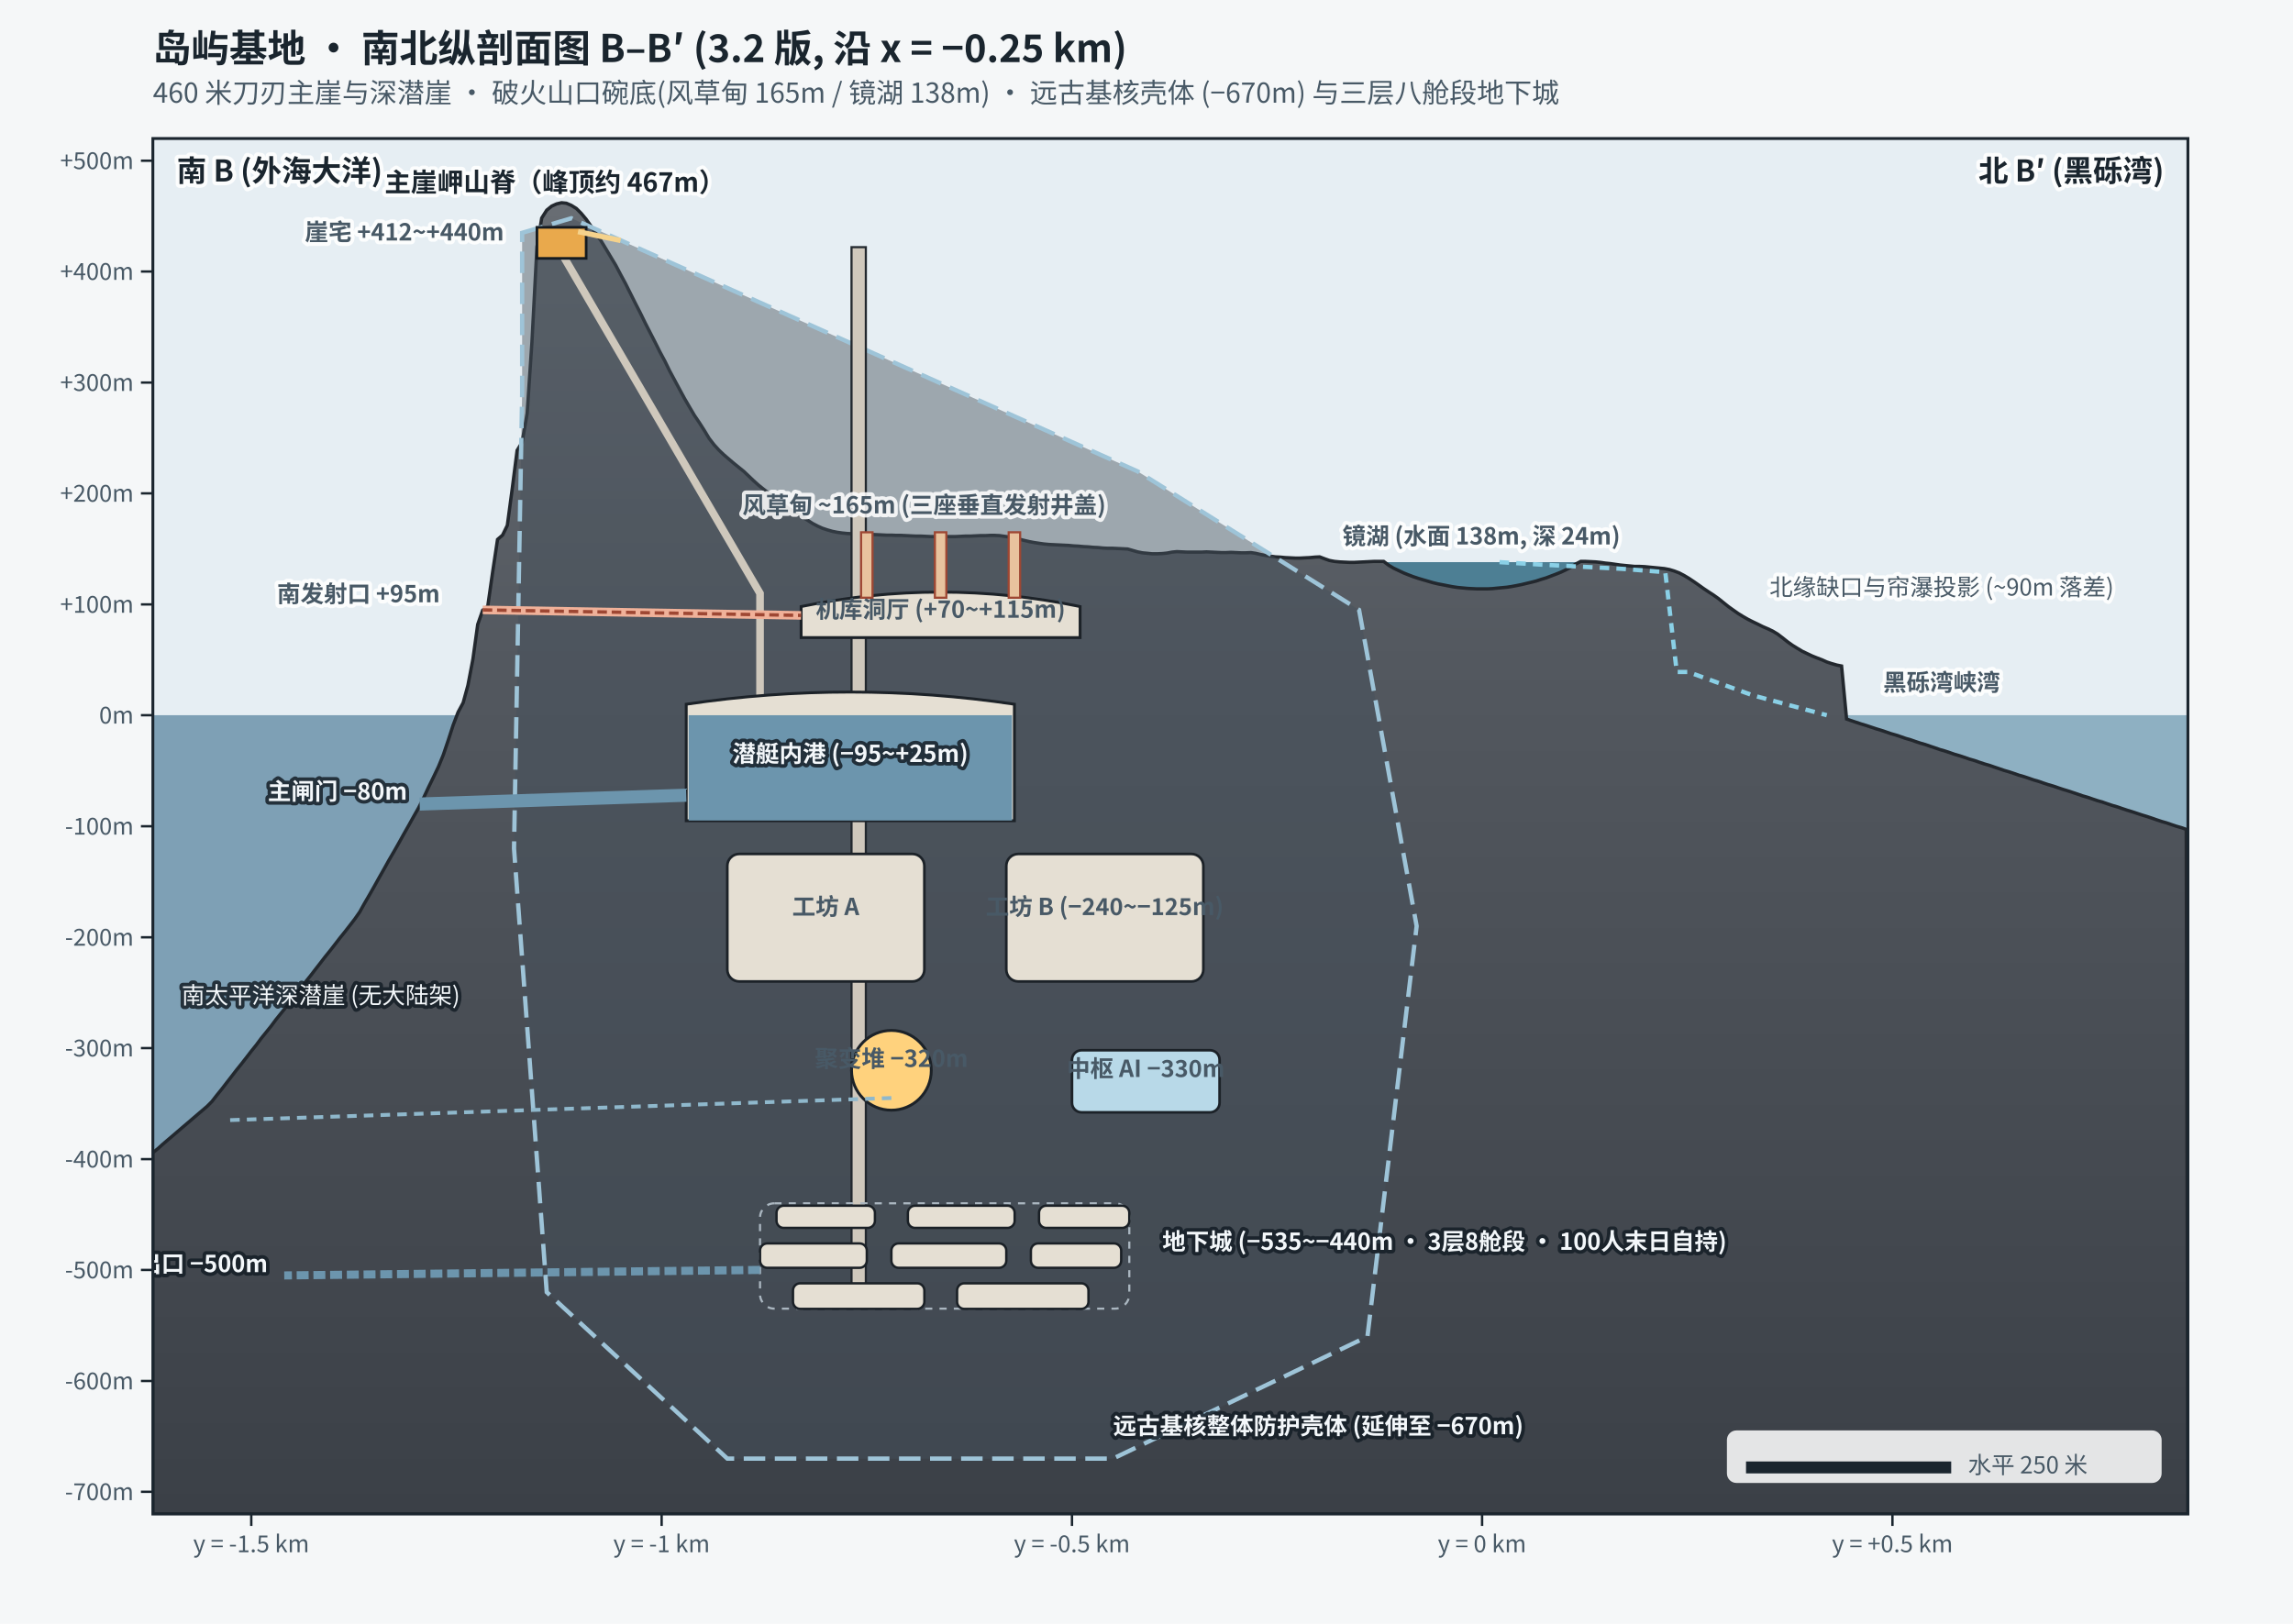
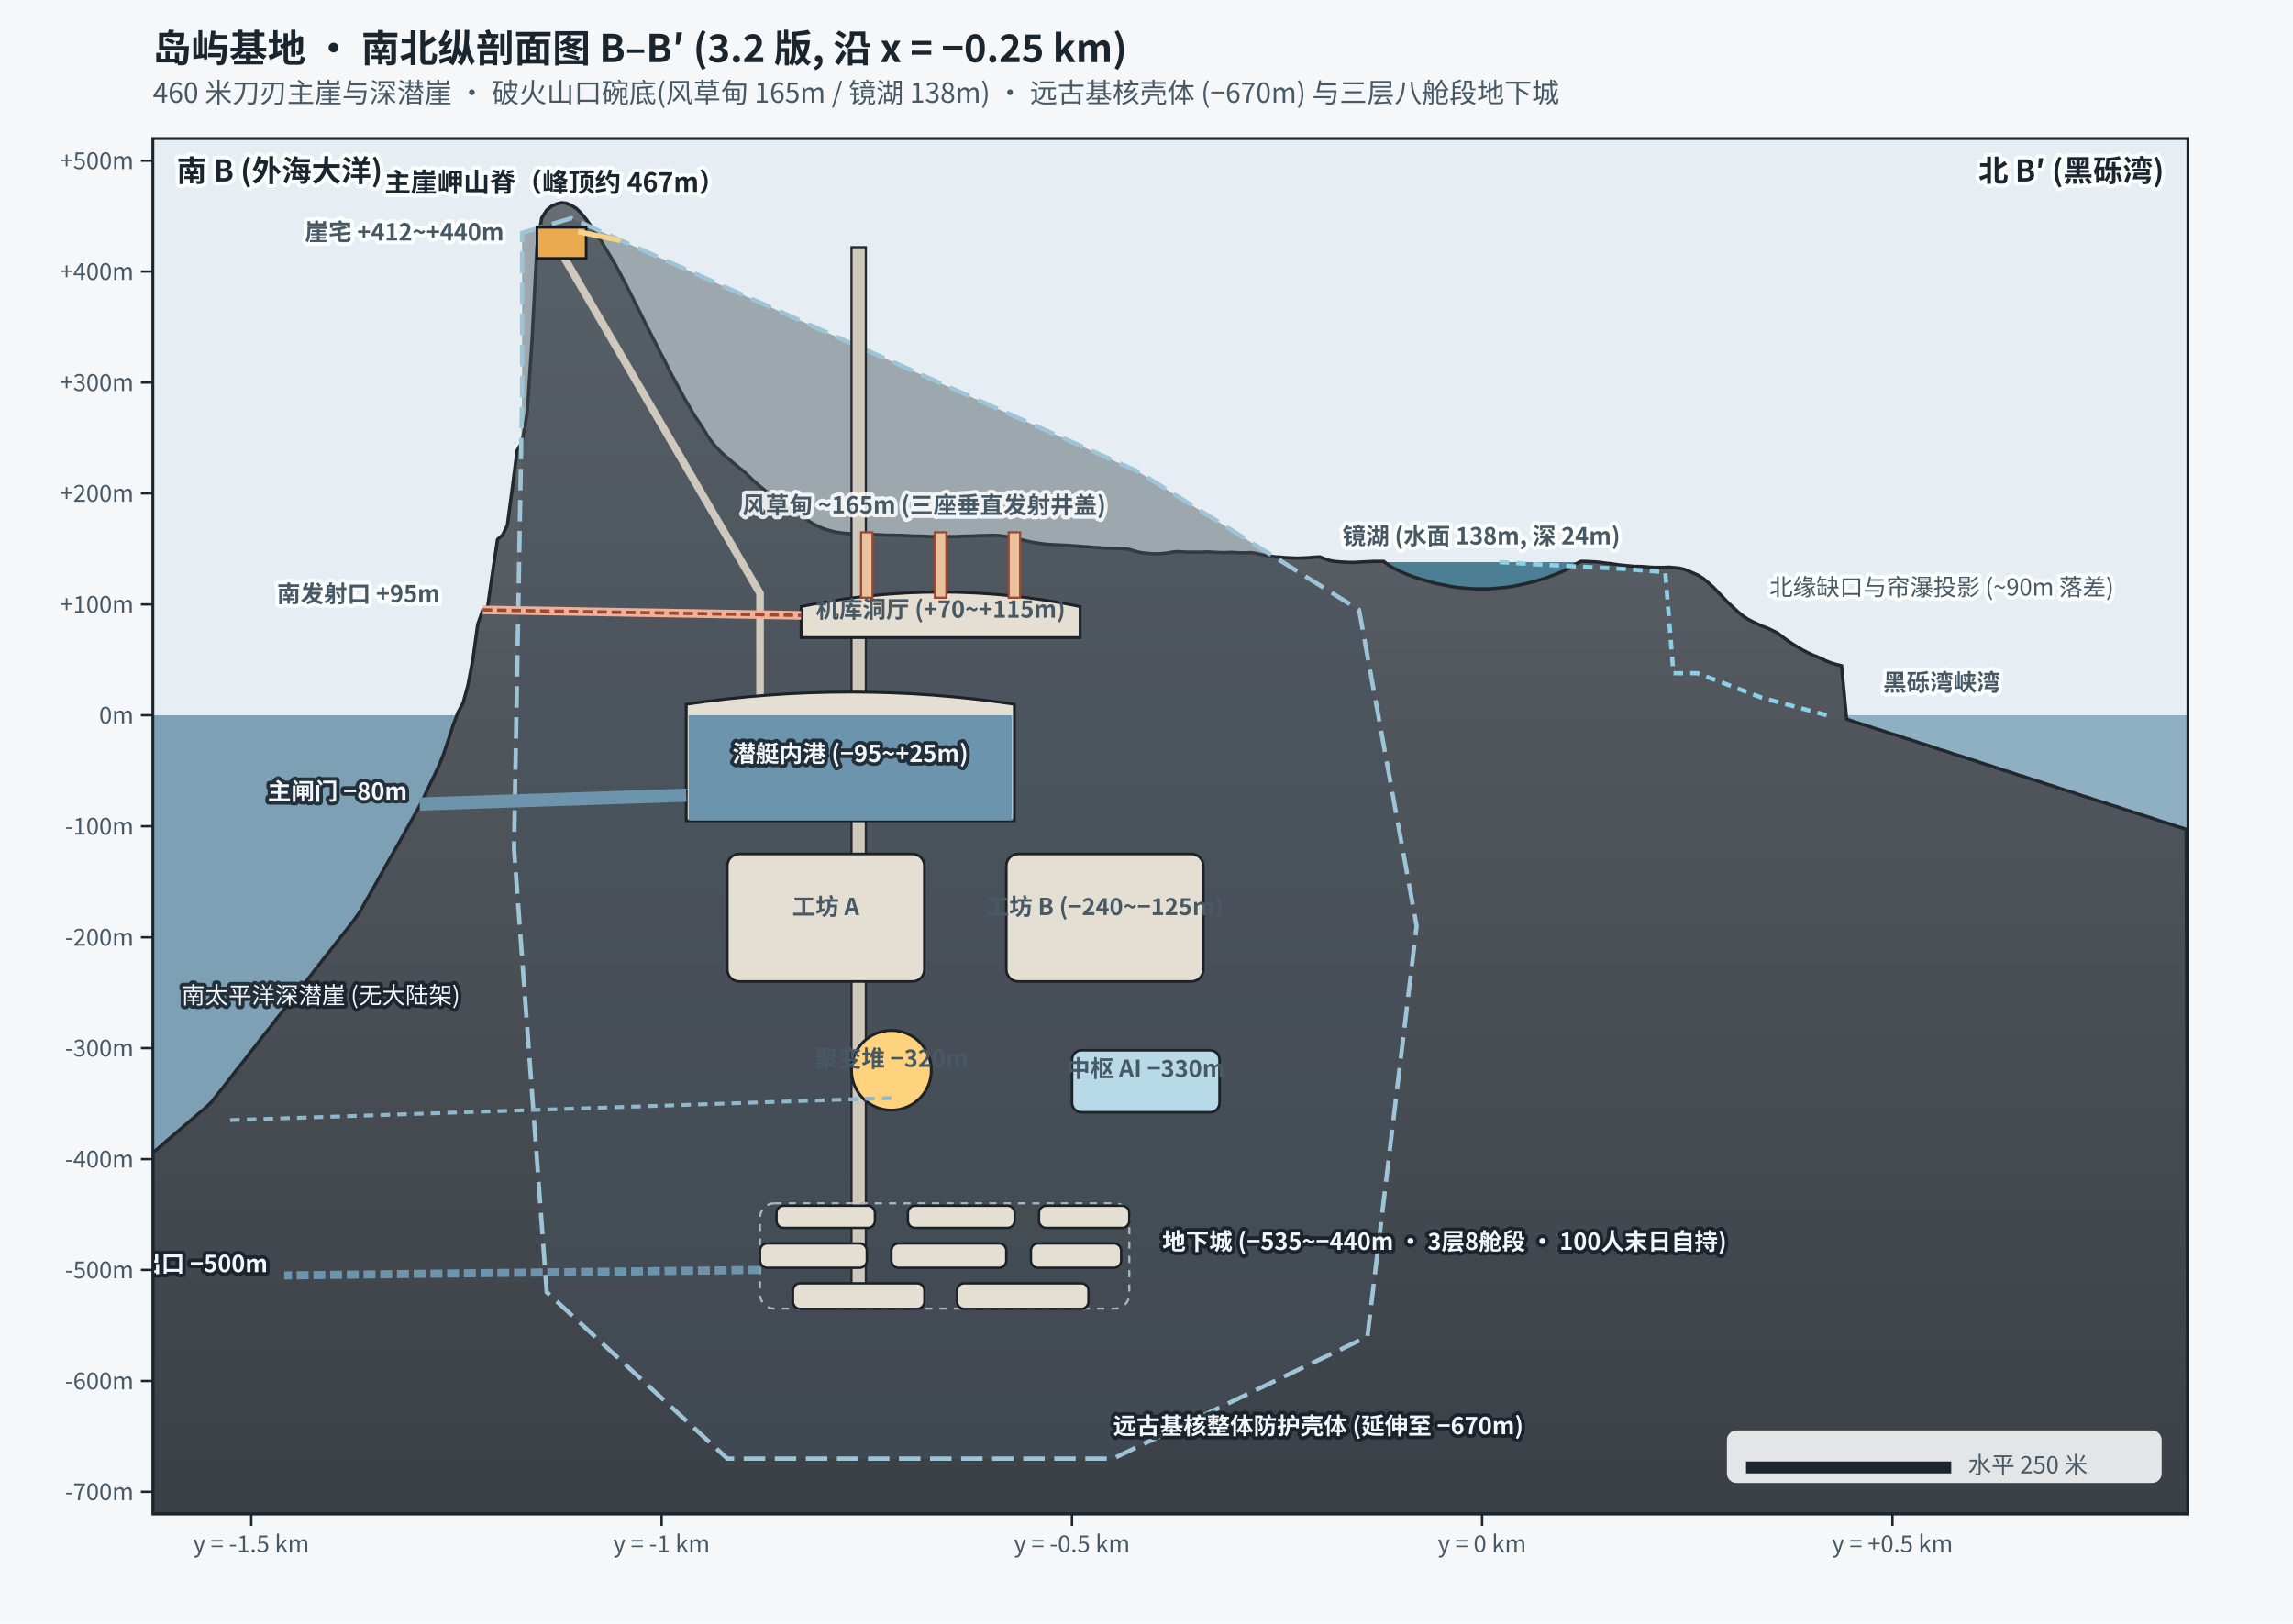
<svg xmlns="http://www.w3.org/2000/svg" viewBox="0 0 960 680">
  <defs>
    <style>
  text { font-family: 'Microsoft YaHei','PingFang SC','Noto Sans CJK SC',sans-serif; fill: #1a252e; }
  .title { font-size: 16px; font-weight: 700; }
  .sub { font-size: 11.5px; fill: #485966; }
  .t { font-size: 12.5px; }
  .s { font-size: 11px; }
  .xs { font-size: 9.8px; fill: #485966; }
  .b { font-weight: 700; }
  .mid { text-anchor: middle; }
  .end { text-anchor: end; }
  .halo { paint-order: stroke; stroke: rgba(255,255,255,.86); stroke-width: 3.2px; stroke-linejoin: round; }
  .dhalo { paint-order: stroke; stroke: rgba(226,236,242,.88); stroke-width: 3px; stroke-linejoin: round; }
  .whalo { fill: #f3f7fa; paint-order: stroke; stroke: rgba(20,30,38,.85); stroke-width: 3px; stroke-linejoin: round; }
</style>
    <clipPath id="secClip">
      <rect x="64" y="58" width="852" height="576" />
    </clipPath>
    <linearGradient id="rockGrad" x1="0" y1="0" x2="0" y2="1">
      <stop offset="0%" stop-color="#686d73" />
      <stop offset="35%" stop-color="#53585f" />
      <stop offset="100%" stop-color="#3b4047" />
    </linearGradient>
  </defs>
  <rect width="960" height="680" fill="#f5f7f8" />
  <text x="64" y="26" class="title">岛屿基地 · 南北纵剖面图 B–B′ (3.2 版, 沿 x = −0.25 km)</text>
  <text x="64" y="43" class="sub">460 米刀刃主崖与深潜崖 · 破火山口碗底(风草甸 165m / 镜湖 138m) · 远古基核壳体 (−670m) 与三层八舱段地下城</text>
  <g clip-path="url(#secClip)">
    <rect x="64" y="58" width="852" height="576" fill="#e6eef3" />
    <rect x="64" y="299.5" width="144.3" height="334.5" fill="#7ea0b5" />
    <rect x="764.2" y="299.5" width="151.8" height="334.5" fill="#8eb0c2" />
    <rect x="580" y="235.4" width="80.4" height="11.1" fill="#4d7f94" />
-     <path d="M64,634L64,482.7L66.1,481L68.1,479.2L70.2,477.4L72.2,475.7L74.3,473.9L76.4,472.1L78.4,470.4L80.5,468.6L82.6,466.8L84.6,465.1L86.7,463.3L88.7,461.3L90.8,458.6L92.9,456L94.9,453.4L97,450.7L99,448.1L101.1,445.5L103.2,442.8L105.2,440.2L107.3,437.6L109.3,434.9L111.4,432.3L113.5,429.7L115.5,427L117.6,424.4L119.7,421.8L121.7,419.1L123.8,416.5L125.8,413.9L127.9,411.2L130,408.6L132,406L134.1,403.3L136.1,400.7L138.2,398.1L140.3,395.4L142.3,392.8L144.4,390.2L146.5,387.5L148.5,384.9L150.6,381.9L152.6,378.3L154.7,374.7L156.8,371L158.8,367.4L160.9,363.7L162.9,360.1L165,356.5L167.1,352.8L169.1,349.2L171.2,345.5L173.2,341.9L175.3,338.2L177.4,334L179.4,329.7L181.5,325.4L183.6,321L185.6,316.1L187.7,309.9L189.7,303.7L191.8,298.2L193.9,294.3L195.9,287L198,276L200,261.5L202.1,255.5L204.2,253.9L206.2,239.9L208.3,225.9L210.4,224.1L212.4,220L214.5,204.3L216.5,188.6L218.6,185.2L220.7,173.1L222.7,143.3L224.8,103.4L226.8,91.3L228.9,88L231,86.3L233,85.4L235.1,84.9L237.1,85.1L239.2,86L241.3,87.3L243.3,89.3L245.4,91.8L247.5,94.8L249.5,97.7L251.6,100.8L253.6,104.1L255.7,107.6L257.8,111.1L259.8,114.9L261.9,118.8L263.9,122.8L266,127L268.1,131.1L270.1,135.2L272.2,139.3L274.3,143.4L276.3,147.4L278.4,151.3L280.4,155.4L282.5,159.3L284.6,163.2L286.6,166.9L288.7,170.5L290.7,173.9L292.8,177L294.9,180.3L296.9,183.6L299,186.3L301,188.5L303.1,190.5L305.2,192.3L307.2,194L309.3,195.7L311.4,197.4L313.4,199.3L315.5,201.3L317.5,203.1L319.6,204.8L321.7,206.4L323.7,207.8L325.8,209.4L327.8,211.1L329.9,212.7L332,214L334,215.3L336.1,216.6L338.2,217.9L340.2,219.2L342.3,220.3L344.3,221.2L346.4,221.9L348.5,222.5L350.5,222.9L352.6,223.2L354.6,223.4L356.7,223.5L358.8,223.6L360.8,223.7L362.9,223.8L364.9,223.8L367,223.9L369.1,224L371.1,224.1L373.2,224.1L375.3,224.2L377.3,224.2L379.4,224.3L381.4,224.4L383.5,224.5L385.6,224.5L387.6,224.6L389.7,224.7L391.7,224.7L393.8,224.7L395.9,224.7L397.9,224.7L400,224.7L402.1,224.6L404.1,224.5L406.2,224.5L408.2,224.4L410.3,224.3L412.4,224.3L414.4,224.2L416.5,224.2L418.5,224.3L420.6,224.6L422.7,224.9L424.7,225.4L426.8,225.8L428.8,226.3L430.9,226.8L433,227.2L435,227.5L437.1,227.8L439.2,228L441.2,228.1L443.3,228.2L445.3,228.3L447.4,228.4L449.5,228.6L451.5,228.7L453.6,228.9L455.6,229L457.7,229.2L459.8,229.3L461.8,229.5L463.9,229.6L466,229.6L468,229.7L470.1,229.8L472.1,229.9L474.2,230.5L476.3,231.1L478.3,231.5L480.4,231.7L482.4,231.9L484.5,231.9L486.6,231.8L488.6,231.6L490.7,231.2L492.7,231L494.8,231.1L496.9,231.2L498.9,231.2L501,231.2L503.1,231.2L505.1,231.1L507.2,231.2L509.2,231.3L511.3,231.4L513.4,231.4L515.4,231.3L517.5,231.4L519.5,231.5L521.6,231.5L523.7,231.4L525.7,231.7L527.8,232.2L529.9,232.6L531.9,232.9L534,233.2L536,233.3L538.1,233.5L540.2,233.6L542.2,233.7L544.3,233.7L546.3,233.6L548.4,233.5L550.5,233.3L552.5,233.2L554.6,234L556.6,234.7L558.7,235.1L560.8,235.3L562.8,235.4L564.9,235.5L567,235.5L569,235.4L571.1,235.3L573.1,235.2L575.2,235.1L577.3,235.1L579.3,235.1L581.4,236.7L583.4,237.9L585.5,238.9L587.6,239.9L589.6,240.7L591.7,241.5L593.8,242.2L595.8,242.8L597.9,243.4L599.9,244L602,244.5L604.1,244.9L606.1,245.3L608.2,245.7L610.2,246L612.3,246.2L614.4,246.4L616.4,246.5L618.5,246.6L620.5,246.6L622.6,246.6L624.7,246.5L626.7,246.3L628.8,246.1L630.9,245.9L632.9,245.6L635,245.2L637,244.8L639.1,244.3L641.2,243.8L643.2,243.3L645.3,242.6L647.3,242L649.4,241.2L651.5,240.4L653.5,239.6L655.6,238.6L657.7,237.5L659.7,236.2L661.8,235.1L663.8,235.1L665.9,235.2L668,235.3L670,235.5L672.1,235.8L674.1,236L676.2,236.3L678.3,236.6L680.3,236.8L682.4,237L684.4,237.2L686.5,237.2L688.6,237.3L690.6,237.5L692.7,237.7L694.8,237.9L696.8,238.1L698.9,238.5L700.9,239.1L703,239.9L705.1,241L707.1,242.2L709.2,243.6L711.2,245L713.3,246.5L715.4,247.9L717.4,249.2L719.5,250.7L721.6,252.4L723.6,254L725.7,255.5L727.7,256.9L729.8,258.2L731.9,259.4L733.9,260.4L736,261.4L738,262.4L740.1,263.3L742.2,264.3L744.2,265.5L746.3,267.1L748.3,268.7L750.4,270.2L752.5,271.5L754.5,272.7L756.6,273.7L758.7,274.7L760.7,275.5L762.8,276.3L764.8,277.2L766.9,277.9L769,278.5L771,278.9L773.1,301.1L775.1,301.8L777.2,302.5L779.3,303.2L781.3,303.8L783.4,304.5L785.5,305.2L787.5,305.8L789.6,306.5L791.6,307.2L793.7,307.8L795.8,308.5L797.8,309.2L799.9,309.8L801.9,310.5L804,311.2L806.1,311.8L808.1,312.5L810.2,313.2L812.2,313.9L814.3,314.5L816.4,315.2L818.4,315.9L820.5,316.5L822.6,317.2L824.6,317.9L826.7,318.5L828.7,319.2L830.8,319.9L832.9,320.5L834.9,321.2L837,321.9L839,322.6L841.1,323.2L843.2,323.9L845.2,324.6L847.3,325.2L849.4,325.9L851.4,326.6L853.5,327.2L855.5,327.9L857.6,328.6L859.7,329.2L861.7,329.9L863.8,330.6L865.8,331.2L867.9,331.9L870,332.6L872,333.3L874.1,333.9L876.1,334.6L878.2,335.3L880.3,335.9L882.3,336.6L884.4,337.3L886.5,337.9L888.5,338.6L890.6,339.3L892.6,339.9L894.7,340.6L896.8,341.3L898.8,341.9L900.9,342.6L902.9,343.3L905,344L907.1,344.6L909.1,345.3L911.2,346L913.3,346.6L915.3,347.3L916,634Z" fill="url(#rockGrad)" stroke="#23282e" stroke-width="1.4" />
+     <path d="M64,634L64,482.7L66.1,481L68.1,479.2L70.2,477.4L72.2,475.7L74.3,473.9L76.4,472.1L78.4,470.4L80.5,468.6L82.6,466.8L84.6,465.1L86.7,463.3L88.7,461.3L90.8,458.6L92.9,456L94.9,453.4L97,450.7L99,448.1L101.1,445.5L103.2,442.8L105.2,440.2L107.3,437.6L109.3,434.9L111.4,432.3L113.5,429.7L115.5,427L117.6,424.4L119.7,421.8L121.7,419.1L123.8,416.5L125.8,413.9L127.9,411.2L130,408.6L132,406L134.1,403.3L136.1,400.7L138.2,398.1L140.3,395.4L142.3,392.8L144.4,390.2L146.5,387.5L148.5,384.9L150.6,381.9L152.6,378.3L154.7,374.7L156.8,371L158.8,367.4L160.9,363.7L162.9,360.1L165,356.5L167.1,352.8L169.1,349.2L171.2,345.5L173.2,341.9L175.3,338.2L177.4,334L179.4,329.7L181.5,325.4L183.6,321L185.6,316.1L187.7,309.9L189.7,303.7L191.8,298.2L193.9,294.3L195.9,287L198,276L200,261.5L202.1,255.5L204.2,253.9L206.2,239.9L208.3,225.9L210.4,224.1L212.4,220L214.5,204.3L216.5,188.6L218.6,185.2L220.7,173.1L222.7,143.3L224.8,103.4L226.8,91.3L228.9,88L231,86.3L233,85.4L235.1,84.9L237.1,85.1L239.2,86L241.3,87.3L243.3,89.3L245.4,91.8L247.5,94.8L249.5,97.7L251.6,100.8L253.6,104.1L255.7,107.6L257.8,111.1L259.8,114.9L261.9,118.8L263.9,122.8L266,127L268.1,131.1L270.1,135.2L272.2,139.3L274.3,143.4L276.3,147.4L278.4,151.3L280.4,155.4L282.5,159.3L284.6,163.2L286.6,166.9L288.7,170.5L290.7,173.9L292.8,177L294.9,180.3L296.9,183.6L299,186.3L301,188.5L303.1,190.5L305.2,192.3L307.2,194L309.3,195.7L311.4,197.4L313.4,199.3L315.5,201.3L317.5,203.1L319.6,204.8L321.7,206.4L323.7,207.8L325.8,209.4L327.8,211.1L329.9,212.7L332,214L334,215.3L336.1,216.6L338.2,217.9L340.2,219.2L342.3,220.3L344.3,221.2L346.4,221.9L348.5,222.5L350.5,222.9L352.6,223.2L354.6,223.4L356.7,223.5L358.8,223.6L360.8,223.7L362.9,223.8L364.9,223.8L367,223.9L369.1,224L371.1,224.1L373.2,224.1L375.3,224.2L377.3,224.2L379.4,224.3L381.4,224.4L383.5,224.5L385.6,224.5L387.6,224.6L389.7,224.7L391.7,224.7L393.8,224.7L395.9,224.7L397.9,224.7L400,224.7L402.1,224.6L404.1,224.5L406.2,224.5L408.2,224.4L410.3,224.3L412.4,224.3L414.4,224.2L416.5,224.2L418.5,224.3L420.6,224.6L422.7,224.9L424.7,225.4L426.8,225.8L428.8,226.3L430.9,226.8L433,227.2L435,227.5L437.1,227.8L439.2,228L441.2,228.1L443.3,228.2L445.3,228.3L447.4,228.4L449.5,228.6L451.5,228.7L453.6,228.9L455.6,229L457.7,229.2L459.8,229.3L461.8,229.5L463.9,229.6L466,229.6L468,229.7L470.1,229.8L472.1,229.9L474.2,230.5L476.3,231.1L478.3,231.5L480.4,231.7L482.4,231.9L484.5,231.9L486.6,231.8L488.6,231.6L490.7,231.2L492.7,231L494.8,231.1L496.9,231.2L498.9,231.2L501,231.2L503.1,231.2L505.1,231.1L507.2,231.2L509.2,231.3L511.3,231.4L513.4,231.4L515.4,231.3L517.5,231.4L519.5,231.5L521.6,231.5L523.7,231.4L525.7,231.7L527.8,232.2L529.9,232.6L531.9,232.9L534,233.2L536,233.3L538.1,233.5L540.2,233.6L542.2,233.7L544.3,233.7L546.3,233.6L548.4,233.5L550.5,233.3L552.5,233.2L554.6,234L556.6,234.7L558.7,235.1L560.8,235.3L562.8,235.4L564.9,235.5L567,235.5L569,235.4L571.1,235.3L573.1,235.2L575.2,235.1L577.3,235.1L579.3,235.1L581.4,236.7L583.4,237.9L585.5,238.9L587.6,239.9L589.6,240.7L591.7,241.5L593.8,242.2L595.8,242.8L597.9,243.4L599.9,244L602,244.5L604.1,244.9L606.1,245.3L608.2,245.7L610.2,246L612.3,246.2L614.4,246.4L616.4,246.5L618.5,246.6L620.5,246.6L622.6,246.6L624.7,246.5L626.7,246.3L628.8,246.1L630.9,245.9L632.9,245.6L635,245.2L637,244.8L639.1,244.3L641.2,243.8L643.2,243.3L645.3,242.6L647.3,242L649.4,241.2L651.5,240.4L653.5,239.6L655.6,238.6L657.7,237.5L659.7,236.2L661.8,235.1L663.8,235.1L665.9,235.2L668,235.3L670,235.5L672.1,235.8L674.1,236L676.2,236.3L678.3,236.6L680.3,236.8L682.4,237L684.4,237.2L686.5,237.2L688.6,237.3L690.6,237.5L692.7,237.6L694.8,237.6L696.8,237.6L698.9,237.5L700.9,237.7L703,237.9L705.1,238.4L707.1,239.2L709.2,240.1L711.2,241L713.3,242.4L715.4,244.2L717.4,246L719.5,248.2L721.6,250.4L723.6,252.5L725.7,254.4L727.7,256.3L729.8,258L731.9,259.4L733.9,260.4L736,261.4L738,262.3L740.1,263.1L742.2,264.1L744.2,265.1L746.3,266.7L748.3,268.2L750.4,269.6L752.5,270.9L754.5,272.1L756.6,273.2L758.7,274.2L760.7,275L762.8,275.9L764.8,276.9L766.9,277.7L769,278.3L771,278.8L773.1,301.1L775.1,301.8L777.2,302.5L779.3,303.2L781.3,303.8L783.4,304.5L785.5,305.2L787.5,305.8L789.6,306.5L791.6,307.2L793.7,307.8L795.8,308.5L797.8,309.2L799.9,309.8L801.9,310.5L804,311.2L806.1,311.8L808.1,312.5L810.2,313.2L812.2,313.9L814.3,314.5L816.4,315.2L818.4,315.9L820.5,316.5L822.6,317.2L824.6,317.9L826.7,318.5L828.7,319.2L830.8,319.9L832.9,320.5L834.9,321.2L837,321.9L839,322.6L841.1,323.2L843.2,323.9L845.2,324.6L847.3,325.2L849.4,325.9L851.4,326.6L853.5,327.2L855.5,327.9L857.6,328.6L859.7,329.2L861.7,329.9L863.8,330.6L865.8,331.2L867.9,331.9L870,332.6L872,333.3L874.1,333.9L876.1,334.6L878.2,335.3L880.3,335.9L882.3,336.6L884.4,337.3L886.5,337.9L888.5,338.6L890.6,339.3L892.6,339.9L894.7,340.6L896.8,341.3L898.8,341.9L900.9,342.6L902.9,343.3L905,344L907.1,344.6L909.1,345.3L911.2,346L913.3,346.6L915.3,347.3L916,634Z" fill="url(#rockGrad)" stroke="#23282e" stroke-width="1.4" />
    <path d="M218.6,97.5L239.2,91.4L476.3,197.4L569,255.4L593.1,387.8L572.5,559.7L466,610.8L304.5,610.8L228.9,541.1L215.2,355.3L218.6,164.8Z" fill="#46515c" fill-opacity="0.45" stroke="#9ec4d8" stroke-width="1.8" stroke-dasharray="9 4" />
    <rect x="356.5" y="103.5" width="6" height="439.9" fill="#cfc8bc" stroke="#22282e" stroke-width="0.9" />
    <path d="M235.8,107.2 L318.2,248.5 L318.2,294.9 " fill="none" stroke="#cfc8bc" stroke-width="3.2" />
    <rect x="224.8" y="95.2" width="20.6" height="13" fill="#e9a94c" stroke="#141a20" stroke-width="1.1" />
    <line x1="242" y1="97" x2="259.8" y2="100.7" stroke="#f5d28c" stroke-width="2.2" />
    <path d="M335.4,267 V254 Q393.8,241.9 452.2,254 V267 Z" fill="#e5dfd3" stroke="#1c2228" stroke-width="1.2" />
    <rect x="360.5" y="222.9" width="4.8" height="27.4" fill="#e8c39e" stroke="#9e4733" stroke-width="0.9" />
    <rect x="391.4" y="222.9" width="4.8" height="27.4" fill="#e8c39e" stroke="#9e4733" stroke-width="0.9" />
    <rect x="422.3" y="222.9" width="4.8" height="27.4" fill="#e8c39e" stroke="#9e4733" stroke-width="0.9" />
    <line x1="202.1" y1="255.4" x2="335.4" y2="257.7" stroke="#f0b199" stroke-width="3.6" />
    <line x1="202.1" y1="255.4" x2="335.4" y2="257.7" stroke="#9e4733" stroke-width="1.4" stroke-dasharray="4 2" />
    <path d="M287.3,343.7 V294.9 Q356,284.7 424.7,294.9 V343.7 Z" fill="#e5dfd3" stroke="#1c2228" stroke-width="1.2" />
    <rect x="288.3" y="299.5" width="135.4" height="44.1" fill="#6c95ad" />
    <path d="M175.7,336.7 L287.3,333" stroke="#6c95ad" stroke-width="5.5" />
    <rect x="304.5" y="357.6" width="82.5" height="53.4" rx="5" fill="#e5dfd3" stroke="#1c2228" stroke-width="1.1" />
    <rect x="421.3" y="357.6" width="82.5" height="53.4" rx="5" fill="#e5dfd3" stroke="#1c2228" stroke-width="1.1" />
    <circle cx="373.2" cy="448.2" r="16.7" fill="#ffd27d" stroke="#1c2228" stroke-width="1.2" />
    <rect x="448.8" y="439.8" width="61.8" height="26" rx="4" fill="#b8d9e8" stroke="#1c2228" stroke-width="1.1" />
    <path d="M373.2,459.8 L94.9,469.1" fill="none" stroke="#8fb8cc" stroke-width="1.6" stroke-dasharray="4 3" />
    <rect x="318.2" y="503.9" width="154.6" height="44.1" rx="6" fill="none" stroke="#aab6c0" stroke-width="0.9" stroke-dasharray="3 3" />
    <rect x="325.1" y="504.9" width="41.2" height="9.3" rx="3" fill="#e5dfd3" stroke="#1a2026" stroke-width="1" />
    <rect x="380.1" y="504.9" width="44.7" height="9.3" rx="3" fill="#e5dfd3" stroke="#1a2026" stroke-width="1" />
    <rect x="435" y="504.9" width="37.8" height="9.3" rx="3" fill="#e5dfd3" stroke="#1a2026" stroke-width="1" />
    <rect x="318.2" y="520.7" width="44.7" height="10.2" rx="3" fill="#e5dfd3" stroke="#1a2026" stroke-width="1" />
    <rect x="373.2" y="520.7" width="48.1" height="10.2" rx="3" fill="#e5dfd3" stroke="#1a2026" stroke-width="1" />
    <rect x="431.6" y="520.7" width="37.8" height="10.2" rx="3" fill="#e5dfd3" stroke="#1a2026" stroke-width="1" />
    <rect x="332" y="537.4" width="55" height="10.7" rx="3" fill="#e5dfd3" stroke="#1a2026" stroke-width="1" />
    <rect x="400.7" y="537.4" width="55" height="10.7" rx="3" fill="#e5dfd3" stroke="#1a2026" stroke-width="1" />
    <path d="M318.2,531.8 L119,534.1" stroke="#6c95ad" stroke-width="3.4" stroke-dasharray="5 2" />
-     <path d="M627.8,235.4L644.6,236.4L661.8,237.3L679,238.2L697.2,239.6L702,281.4L706.8,281.4L733.9,291.2L764.8,299.5" fill="none" stroke="#8ad0e6" stroke-width="1.8" stroke-dasharray="4 3" />
+     <path d="M627.8,235.4L644.6,236.4L661.8,237.3L679,238.2L697.2,239.6L700.6,281.9L710.6,281.9L737.4,292.1L764.8,299.5" fill="none" stroke="#8ad0e6" stroke-width="1.8" stroke-dasharray="4 3" />
    <text x="232.3" y="80.3" class="s b halo mid">主崖岬山脊（峰顶约 467m）</text>
    <text x="211" y="100.7" class="xs b halo end">崖宅 +412~+440m</text>
    <text x="386.9" y="215" class="xs b halo mid">风草甸 ~165m (三座垂直发射井盖)</text>
    <text x="620.2" y="228" class="xs b halo mid">镜湖 (水面 138m, 深 24m)</text>
    <text x="740.8" y="249.4" class="xs halo">北缘缺口与帘瀑投影 (~90m 落差)</text>
    <text x="812.9" y="289.3" class="xs b halo mid">黑砾湾峡湾</text>
    <text x="393.8" y="258.7" class="xs b mid">机库洞厅 (+70~+115m)</text>
    <text x="184.2" y="252.2" class="xs b halo end">南发射口 +95m</text>
    <text x="356" y="319.1" class="xs b whalo mid">潜艇内港 (−95~+25m)</text>
    <text x="170.5" y="334.9" class="xs b whalo end">主闸门 −80m</text>
    <text x="345.7" y="383.2" class="xs b mid">工坊 A</text>
    <text x="462.5" y="383.2" class="xs b mid">工坊 B (−240~−125m)</text>
    <text x="373.2" y="446.8" class="xs b mid">聚变堆 −320m</text>
    <text x="479.7" y="451" class="xs b mid">中枢 AI −330m</text>
    <text x="486.6" y="523.4" class="xs b whalo">地下城 (−535~−440m · 3层8舱段 · 100人末日自持)</text>
    <text x="112.1" y="532.7" class="xs b whalo end">深海脱出口 −500m</text>
    <text x="466" y="600.6" class="xs b whalo">远古基核整体防护壳体 (延伸至 −670m)</text>
    <text x="76" y="420.3" class="xs whalo">南太平洋深潜崖 (无大陆架)</text>
  </g>
  <rect x="64" y="58" width="852" height="576" fill="none" stroke="#1a252e" stroke-width="1.2" />
  <text x="74" y="76" class="t b halo">南 B (外海大洋)</text>
  <text x="906" y="76" class="t b halo end">北 B′ (黑砾湾)</text>
  <line x1="59" y1="624.7" x2="64" y2="624.7" stroke="#1a252e" />
  <text x="56" y="628.2" class="xs end">-700m</text>
  <line x1="59" y1="578.3" x2="64" y2="578.3" stroke="#1a252e" />
  <text x="56" y="581.8" class="xs end">-600m</text>
  <line x1="59" y1="531.8" x2="64" y2="531.8" stroke="#1a252e" />
  <text x="56" y="535.3" class="xs end">-500m</text>
  <line x1="59" y1="485.4" x2="64" y2="485.4" stroke="#1a252e" />
  <text x="56" y="488.9" class="xs end">-400m</text>
  <line x1="59" y1="438.9" x2="64" y2="438.9" stroke="#1a252e" />
  <text x="56" y="442.4" class="xs end">-300m</text>
  <line x1="59" y1="392.5" x2="64" y2="392.5" stroke="#1a252e" />
  <text x="56" y="396" class="xs end">-200m</text>
  <line x1="59" y1="346" x2="64" y2="346" stroke="#1a252e" />
  <text x="56" y="349.5" class="xs end">-100m</text>
  <line x1="59" y1="299.5" x2="64" y2="299.5" stroke="#1a252e" />
  <text x="56" y="303" class="xs end">0m</text>
  <line x1="59" y1="253.1" x2="64" y2="253.1" stroke="#1a252e" />
  <text x="56" y="256.6" class="xs end">+100m</text>
  <line x1="59" y1="206.6" x2="64" y2="206.6" stroke="#1a252e" />
  <text x="56" y="210.1" class="xs end">+200m</text>
  <line x1="59" y1="160.2" x2="64" y2="160.2" stroke="#1a252e" />
  <text x="56" y="163.7" class="xs end">+300m</text>
  <line x1="59" y1="113.7" x2="64" y2="113.7" stroke="#1a252e" />
  <text x="56" y="117.2" class="xs end">+400m</text>
  <line x1="59" y1="67.3" x2="64" y2="67.3" stroke="#1a252e" />
  <text x="56" y="70.8" class="xs end">+500m</text>
  <line x1="105.2" y1="634" x2="105.2" y2="639" stroke="#1a252e" />
  <text x="105.2" y="650" class="xs mid">y = -1.5 km</text>
  <line x1="277" y1="634" x2="277" y2="639" stroke="#1a252e" />
  <text x="277" y="650" class="xs mid">y = -1 km</text>
  <line x1="448.8" y1="634" x2="448.8" y2="639" stroke="#1a252e" />
  <text x="448.8" y="650" class="xs mid">y = -0.5 km</text>
  <line x1="620.5" y1="634" x2="620.5" y2="639" stroke="#1a252e" />
  <text x="620.5" y="650" class="xs mid">y = 0 km</text>
  <line x1="792.3" y1="634" x2="792.3" y2="639" stroke="#1a252e" />
  <text x="792.3" y="650" class="xs mid">y = +0.5 km</text>
  <g transform="translate(731,612)">
    <rect x="-8" y="-13" width="182" height="22" rx="4" fill="rgba(255,255,255,.86)" />
    <rect width="85.9" height="5" fill="#1a252e" />
    <text x="92.9" y="5" class="xs">水平 250 米</text>
  </g>
</svg>
